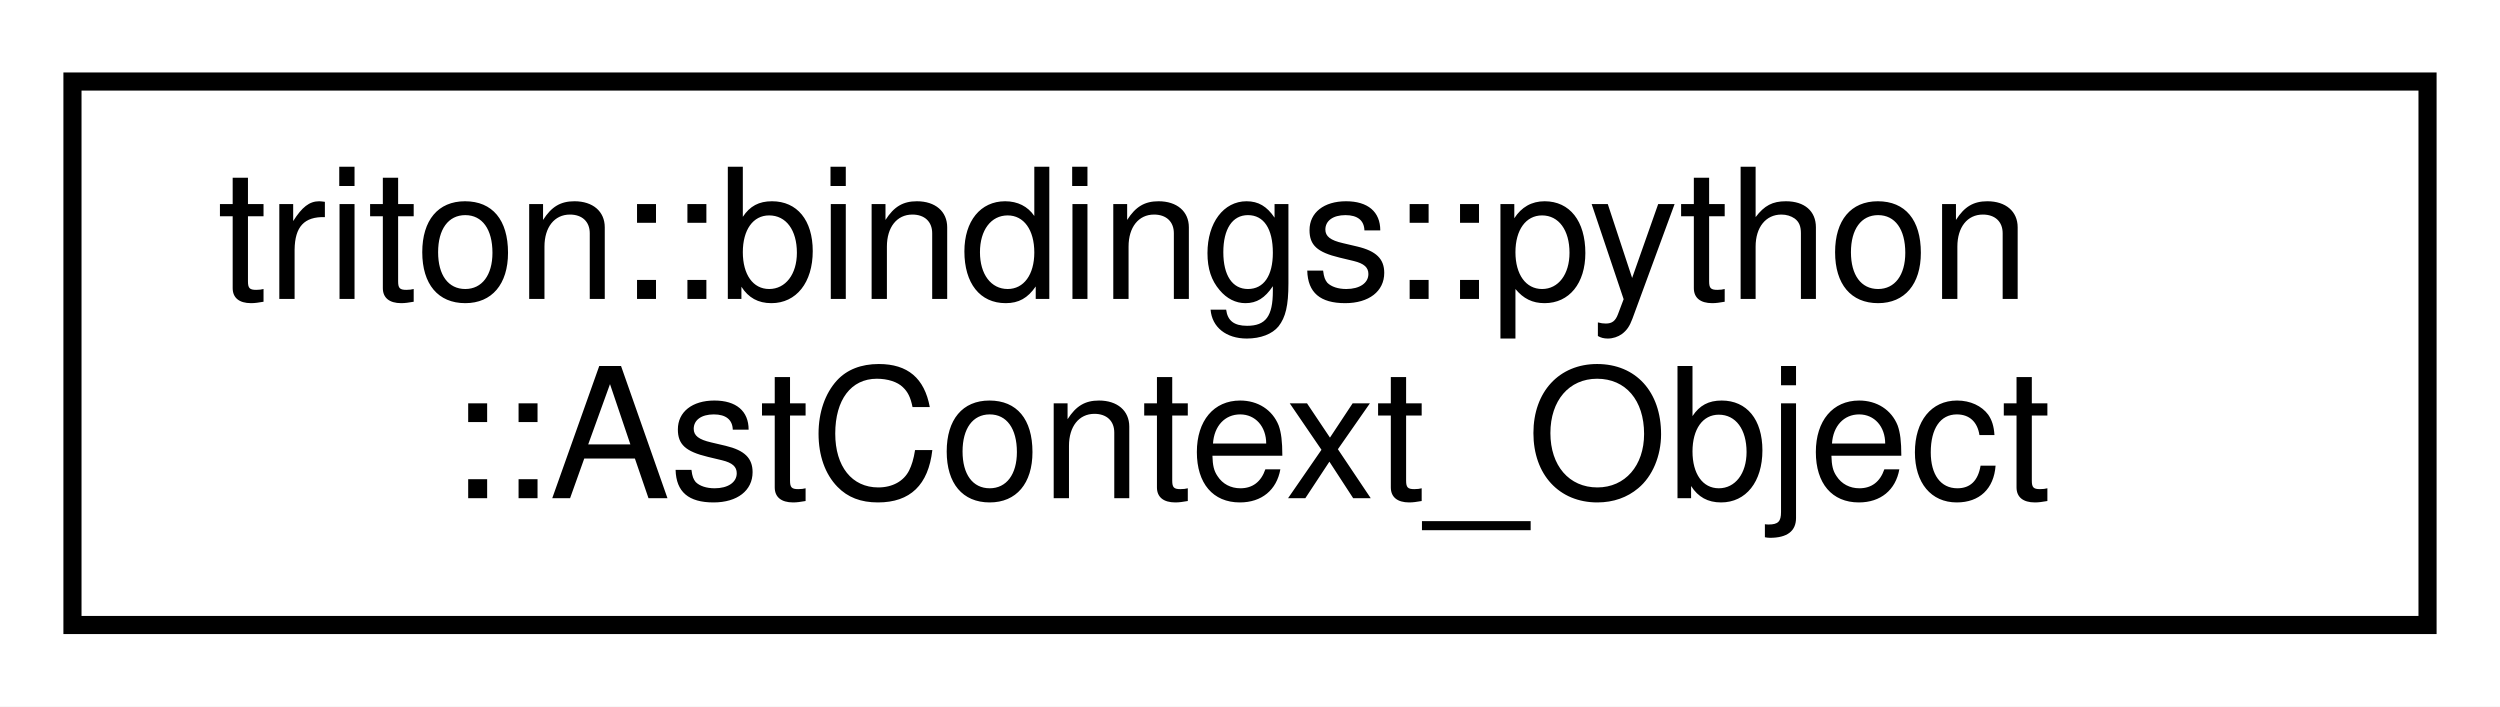
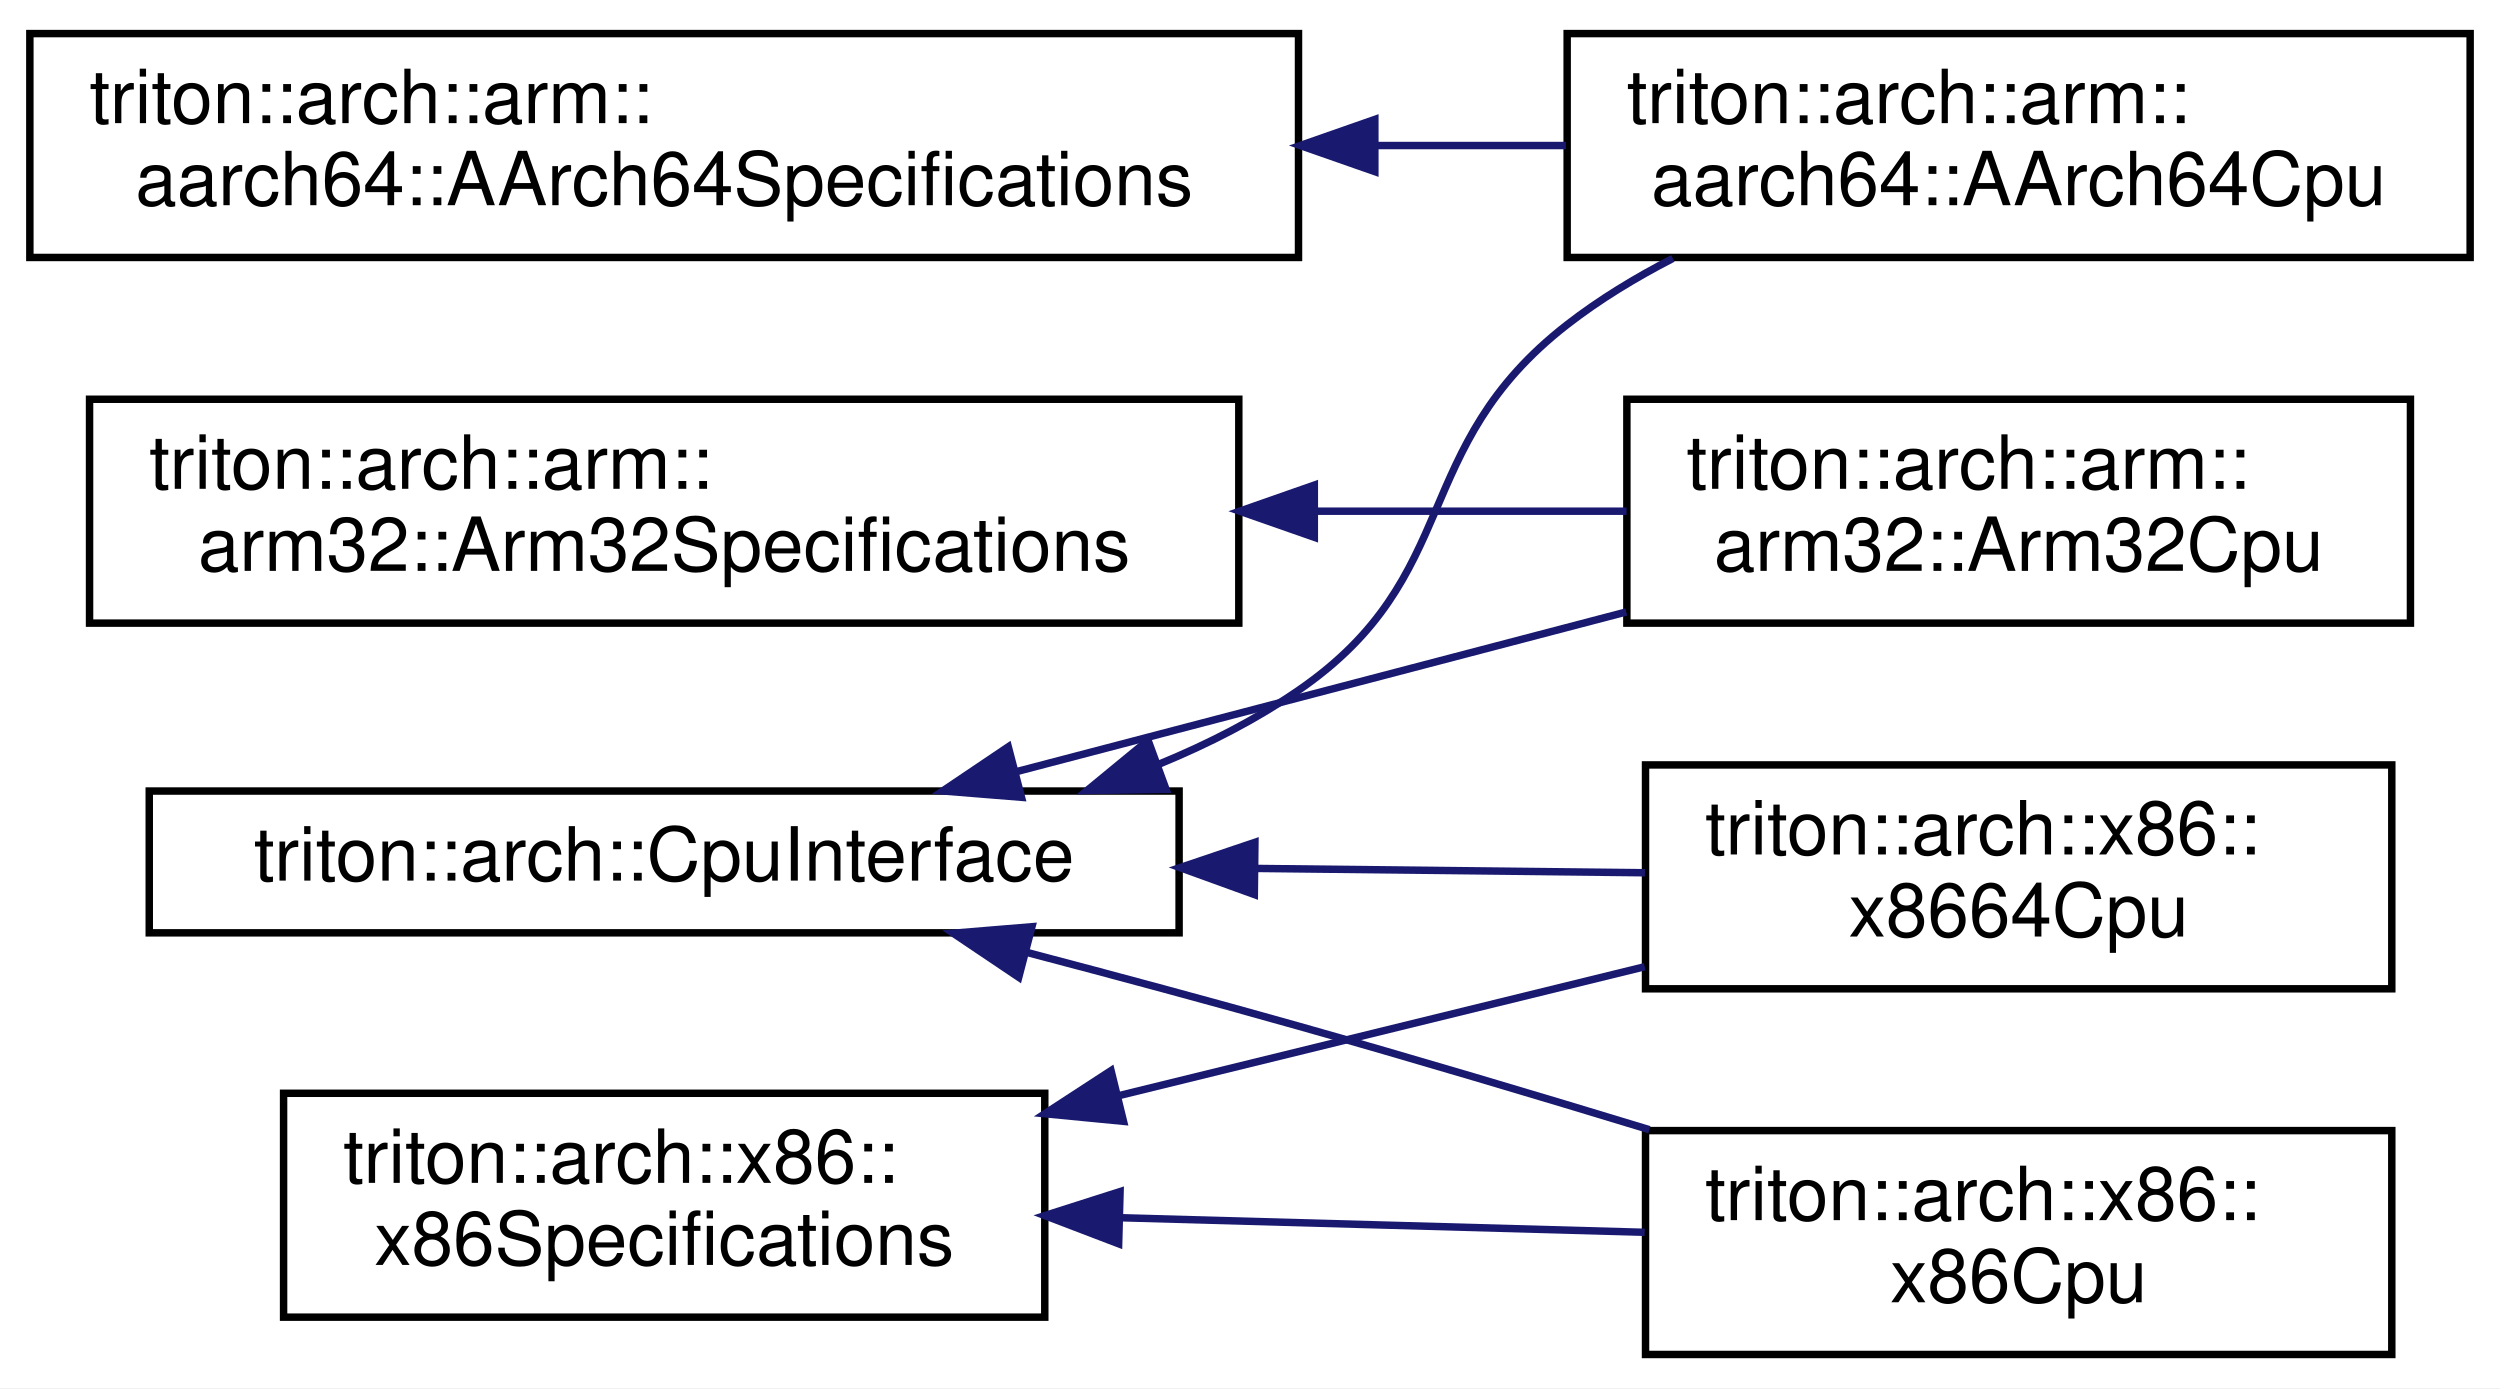
- <svg xmlns="http://www.w3.org/2000/svg" xmlns:xlink="http://www.w3.org/1999/xlink" width="138pt" height="39pt" viewBox="0.00 0.00 138.00 39.00">
-   <g id="graph0" class="graph" transform="scale(1 1) rotate(0) translate(4 35)">
-     <polygon fill="white" stroke="transparent" points="-4,4 -4,-35 134,-35 134,4 -4,4" />
+ <svg xmlns="http://www.w3.org/2000/svg" xmlns:xlink="http://www.w3.org/1999/xlink" width="335pt" height="186pt" viewBox="0.00 0.00 335.00 186.00">
+   <g id="graph0" class="graph" transform="scale(1 1) rotate(0) translate(4 182)">
+     <polygon fill="white" stroke="transparent" points="-4,4 -4,-182 331,-182 331,4 -4,4" />
    <g id="node1" class="node">
      <g id="a_node1">
-         <a xlink:href="structtriton_1_1bindings_1_1python_1_1AstContext__Object.html" target="_top" xlink:title="pyAstContext object.">
-           <polygon fill="white" stroke="black" points="0,-0.5 0,-30.5 130,-30.5 130,-0.5 0,-0.5" />
-           <text text-anchor="start" x="8" y="-18.5" font-family="Helvetica,sans-Serif" font-size="10.00">triton::bindings::python</text>
-           <text text-anchor="middle" x="65" y="-7.5" font-family="Helvetica,sans-Serif" font-size="10.00">::AstContext_Object</text>
+         <a xlink:href="classtriton_1_1arch_1_1arm_1_1aarch64_1_1AArch64Specifications.html" target="_top" xlink:title="The AArch64Specifications class defines specifications about the AArch64 CPU.">
+           <polygon fill="white" stroke="black" points="0,-147.5 0,-177.5 170,-177.5 170,-147.5 0,-147.5" />
+           <text text-anchor="start" x="8" y="-165.5" font-family="Helvetica,sans-Serif" font-size="10.00">triton::arch::arm::</text>
+           <text text-anchor="middle" x="85" y="-154.5" font-family="Helvetica,sans-Serif" font-size="10.00">aarch64::AArch64Specifications</text>
        </a>
      </g>
    </g>
+     <g id="node2" class="node">
+       <g id="a_node2">
+         <a xlink:href="classtriton_1_1arch_1_1arm_1_1aarch64_1_1AArch64Cpu.html" target="_top" xlink:title="This class is used to describe the ARM (64-bits) spec.">
+           <polygon fill="white" stroke="black" points="206,-147.5 206,-177.5 327,-177.5 327,-147.5 206,-147.5" />
+           <text text-anchor="start" x="214" y="-165.5" font-family="Helvetica,sans-Serif" font-size="10.00">triton::arch::arm::</text>
+           <text text-anchor="middle" x="266.5" y="-154.5" font-family="Helvetica,sans-Serif" font-size="10.00">aarch64::AArch64Cpu</text>
+         </a>
+       </g>
+     </g>
+     <g id="edge1" class="edge">
+       <path fill="none" stroke="midnightblue" d="M180.39,-162.5C189.03,-162.5 197.62,-162.5 205.83,-162.5" />
+       <polygon fill="midnightblue" stroke="midnightblue" points="180.23,-159 170.23,-162.5 180.23,-166 180.23,-159" />
+     </g>
+     <g id="node3" class="node">
+       <g id="a_node3">
+         <a xlink:href="classtriton_1_1arch_1_1arm_1_1arm32_1_1Arm32Specifications.html" target="_top" xlink:title="The Arm32Specifications class defines specifications about the Arm32 CPU.">
+           <polygon fill="white" stroke="black" points="8,-98.5 8,-128.5 162,-128.5 162,-98.5 8,-98.5" />
+           <text text-anchor="start" x="16" y="-116.5" font-family="Helvetica,sans-Serif" font-size="10.00">triton::arch::arm::</text>
+           <text text-anchor="middle" x="85" y="-105.5" font-family="Helvetica,sans-Serif" font-size="10.00">arm32::Arm32Specifications</text>
+         </a>
+       </g>
+     </g>
+     <g id="node4" class="node">
+       <g id="a_node4">
+         <a xlink:href="classtriton_1_1arch_1_1arm_1_1arm32_1_1Arm32Cpu.html" target="_top" xlink:title="This class is used to describe the ARM (32-bits) spec.">
+           <polygon fill="white" stroke="black" points="214,-98.5 214,-128.5 319,-128.5 319,-98.5 214,-98.5" />
+           <text text-anchor="start" x="222" y="-116.5" font-family="Helvetica,sans-Serif" font-size="10.00">triton::arch::arm::</text>
+           <text text-anchor="middle" x="266.5" y="-105.5" font-family="Helvetica,sans-Serif" font-size="10.00">arm32::Arm32Cpu</text>
+         </a>
+       </g>
+     </g>
+     <g id="edge2" class="edge">
+       <path fill="none" stroke="midnightblue" d="M172.43,-113.5C186.64,-113.5 200.96,-113.5 213.96,-113.5" />
+       <polygon fill="midnightblue" stroke="midnightblue" points="172.12,-110 162.12,-113.5 172.12,-117 172.12,-110" />
+     </g>
+     <g id="node5" class="node">
+       <g id="a_node5">
+         <a xlink:href="classtriton_1_1arch_1_1CpuInterface.html" target="_top" xlink:title="This interface is used as abstract CPU interface. All CPU must use this interface.">
+           <polygon fill="white" stroke="black" points="16,-57 16,-76 154,-76 154,-57 16,-57" />
+           <text text-anchor="middle" x="85" y="-64" font-family="Helvetica,sans-Serif" font-size="10.00">triton::arch::CpuInterface</text>
+         </a>
+       </g>
+     </g>
+     <g id="edge3" class="edge">
+       <path fill="none" stroke="midnightblue" d="M151.4,-79.64C157.97,-82.34 164.31,-85.59 170,-89.5 192.27,-104.81 184.66,-121.93 206,-138.5 210.31,-141.85 215.15,-144.79 220.16,-147.37" />
+       <polygon fill="midnightblue" stroke="midnightblue" points="152.25,-76.23 141.66,-76.07 149.84,-82.8 152.25,-76.23" />
+     </g>
+     <g id="edge4" class="edge">
+       <path fill="none" stroke="midnightblue" d="M132.28,-78.62C157.27,-85.16 188.17,-93.25 213.92,-100" />
+       <polygon fill="midnightblue" stroke="midnightblue" points="132.88,-75.16 122.32,-76.01 131.11,-81.93 132.88,-75.16" />
+     </g>
+     <g id="node6" class="node">
+       <g id="a_node6">
+         <a xlink:href="classtriton_1_1arch_1_1x86_1_1x8664Cpu.html" target="_top" xlink:title="This class is used to describe the x86 (64-bits) spec.">
+           <polygon fill="white" stroke="black" points="216.5,-49.5 216.5,-79.5 316.5,-79.5 316.5,-49.5 216.5,-49.5" />
+           <text text-anchor="start" x="224.5" y="-67.5" font-family="Helvetica,sans-Serif" font-size="10.00">triton::arch::x86::</text>
+           <text text-anchor="middle" x="266.5" y="-56.5" font-family="Helvetica,sans-Serif" font-size="10.00">x8664Cpu</text>
+         </a>
+       </g>
+     </g>
+     <g id="edge5" class="edge">
+       <path fill="none" stroke="midnightblue" d="M164.43,-65.63C182.1,-65.43 200.36,-65.23 216.42,-65.05" />
+       <polygon fill="midnightblue" stroke="midnightblue" points="164.08,-62.13 154.12,-65.74 164.16,-69.13 164.08,-62.13" />
+     </g>
+     <g id="node7" class="node">
+       <g id="a_node7">
+         <a xlink:href="classtriton_1_1arch_1_1x86_1_1x86Cpu.html" target="_top" xlink:title="This class is used to describe the x86 (32-bits) spec.">
+           <polygon fill="white" stroke="black" points="216.5,-0.5 216.5,-30.5 316.5,-30.5 316.5,-0.5 216.5,-0.5" />
+           <text text-anchor="start" x="224.5" y="-18.5" font-family="Helvetica,sans-Serif" font-size="10.00">triton::arch::x86::</text>
+           <text text-anchor="middle" x="266.5" y="-7.5" font-family="Helvetica,sans-Serif" font-size="10.00">x86Cpu</text>
+         </a>
+       </g>
+     </g>
+     <g id="edge6" class="edge">
+       <path fill="none" stroke="midnightblue" d="M133.51,-54.4C145.45,-51.26 158.21,-47.83 170,-44.5 185.34,-40.16 201.99,-35.2 217.02,-30.62" />
+       <polygon fill="midnightblue" stroke="midnightblue" points="132.51,-51.04 123.72,-56.95 134.28,-57.82 132.51,-51.04" />
+     </g>
+     <g id="node8" class="node">
+       <g id="a_node8">
+         <a xlink:href="classtriton_1_1arch_1_1x86_1_1x86Specifications.html" target="_top" xlink:title="The x86Specifications class defines specifications about the x86 and x86_64 CPU.">
+           <polygon fill="white" stroke="black" points="34,-5.5 34,-35.5 136,-35.5 136,-5.5 34,-5.5" />
+           <text text-anchor="start" x="42" y="-23.5" font-family="Helvetica,sans-Serif" font-size="10.00">triton::arch::x86::</text>
+           <text text-anchor="middle" x="85" y="-12.5" font-family="Helvetica,sans-Serif" font-size="10.00">x86Specifications</text>
+         </a>
+       </g>
+     </g>
+     <g id="edge7" class="edge">
+       <path fill="none" stroke="midnightblue" d="M145.95,-35.19C168.83,-40.8 194.63,-47.13 216.39,-52.46" />
+       <polygon fill="midnightblue" stroke="midnightblue" points="146.55,-31.74 136,-32.76 144.88,-38.54 146.55,-31.74" />
+     </g>
+     <g id="edge8" class="edge">
+       <path fill="none" stroke="midnightblue" d="M146.25,-18.82C169.06,-18.19 194.73,-17.47 216.39,-16.87" />
+       <polygon fill="midnightblue" stroke="midnightblue" points="145.9,-15.33 136,-19.11 146.09,-22.33 145.9,-15.33" />
+     </g>
  </g>
</svg>
